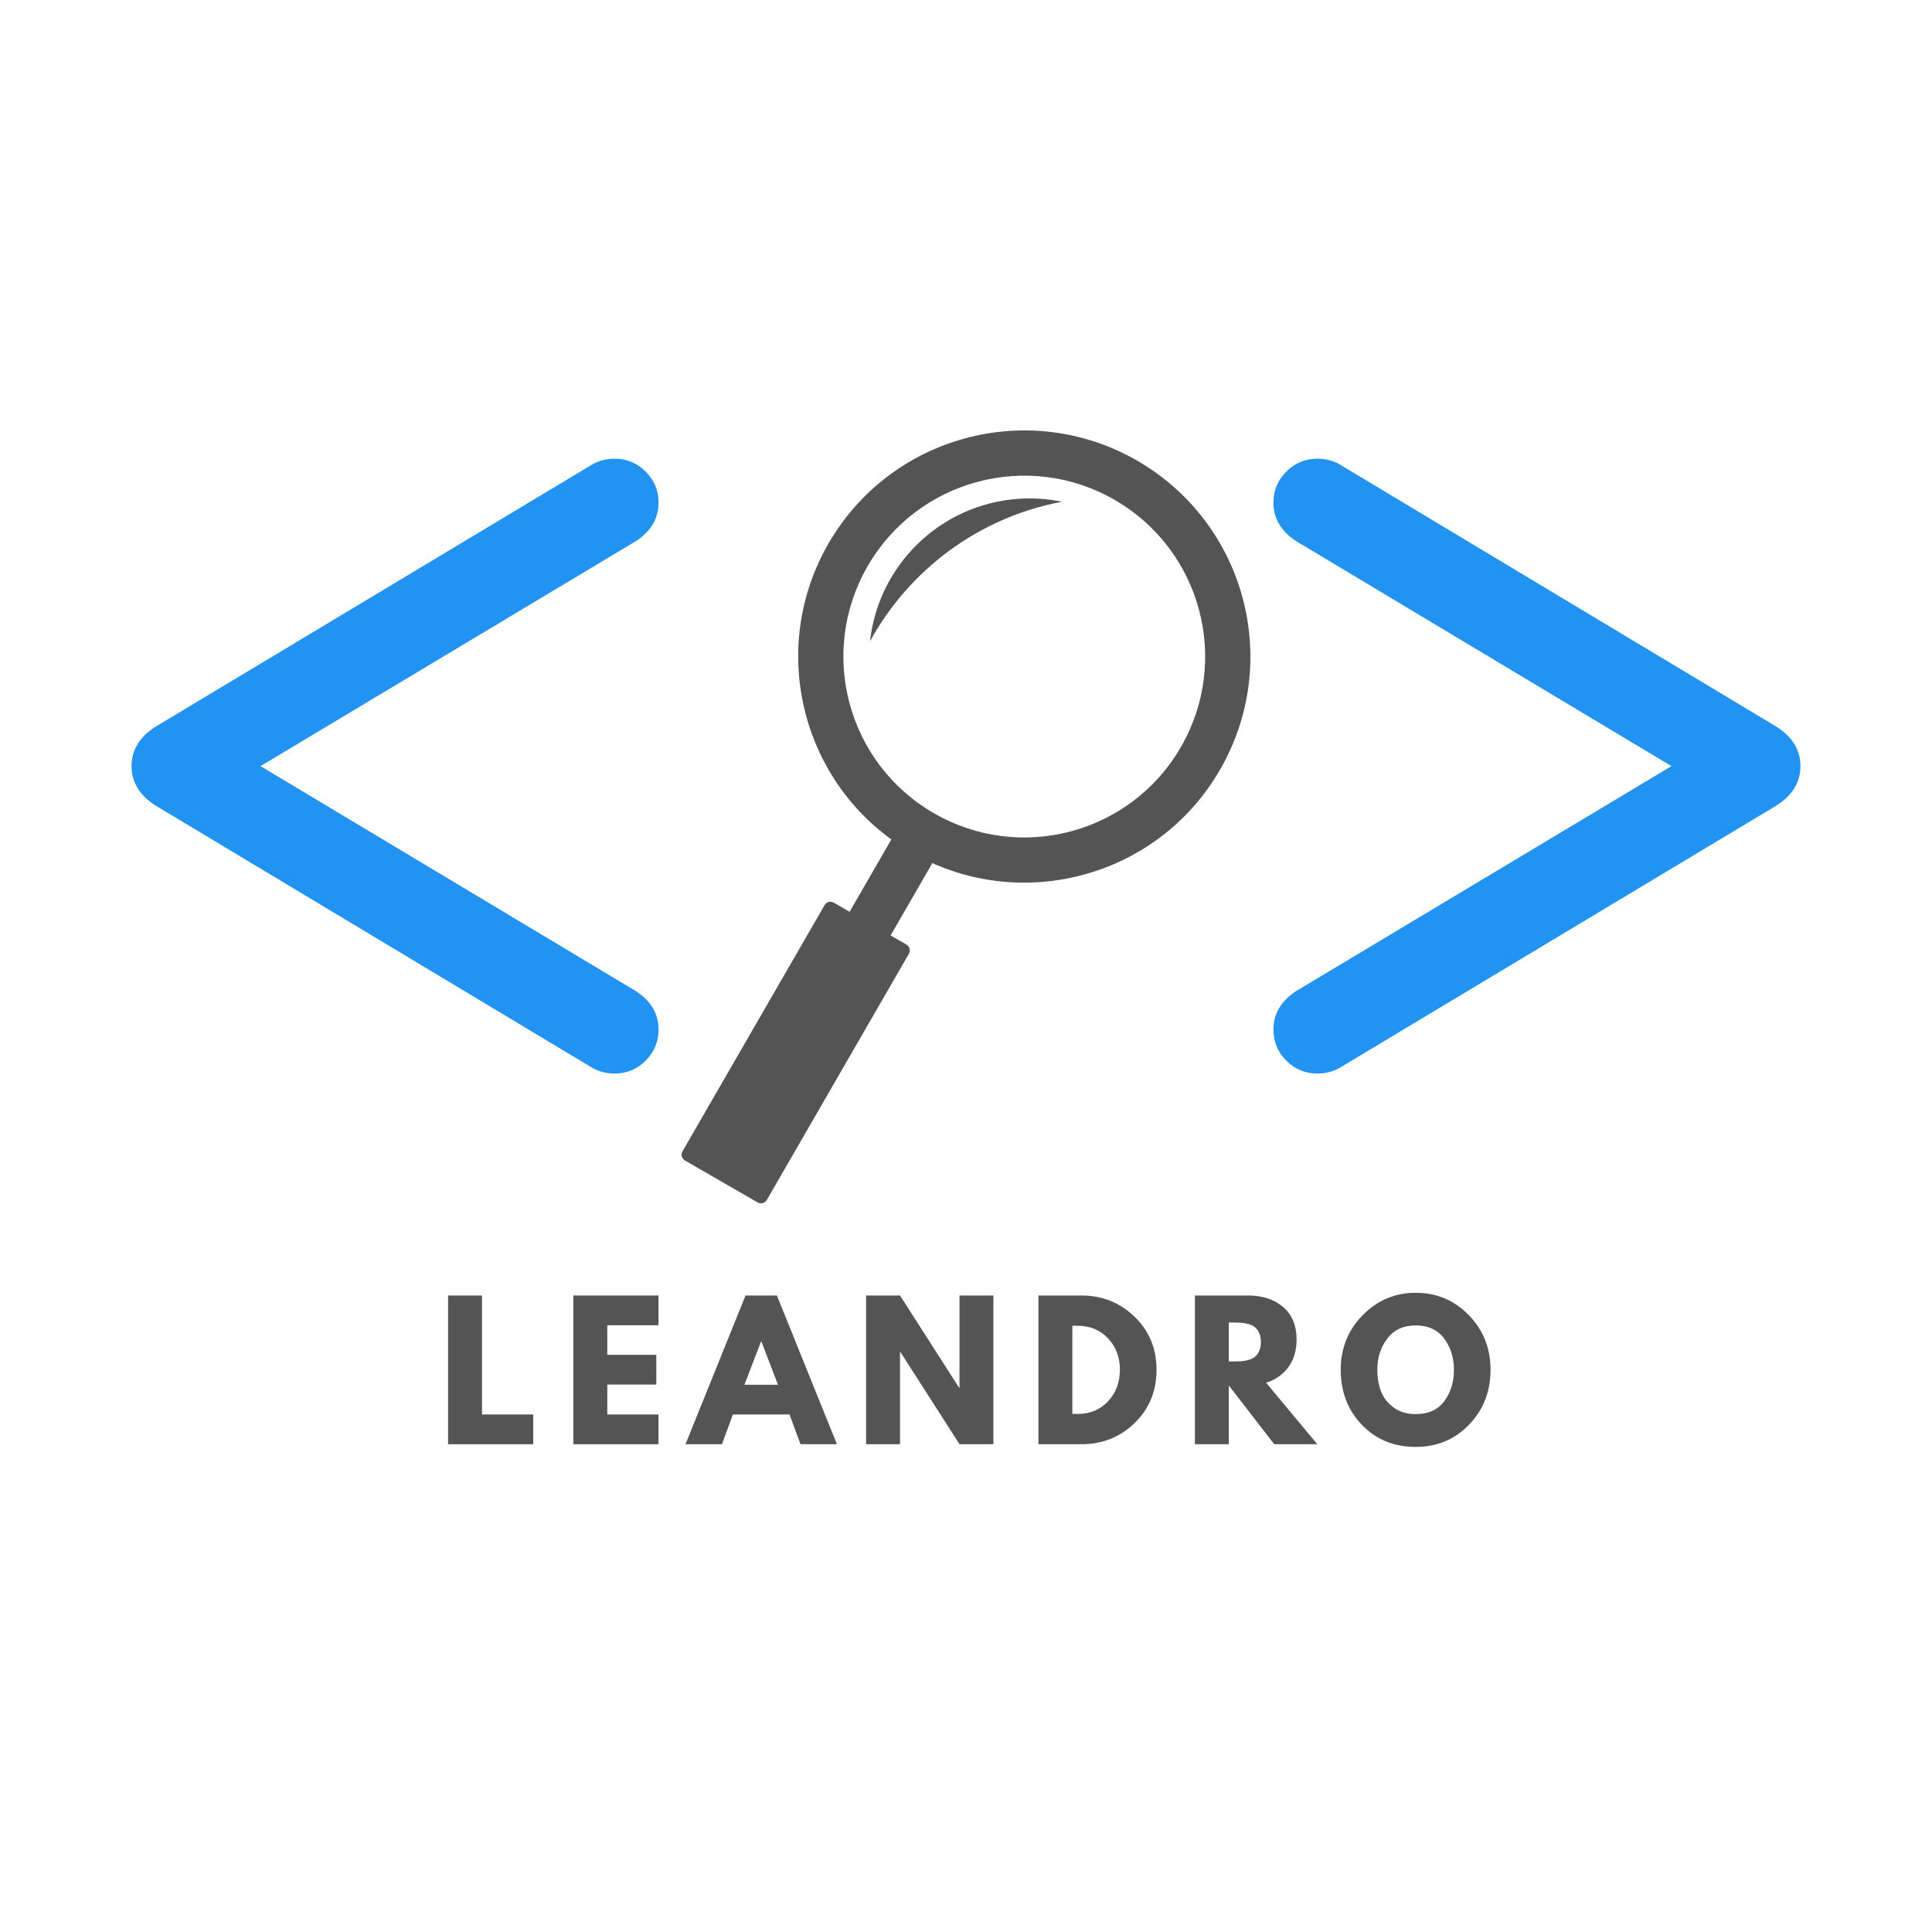
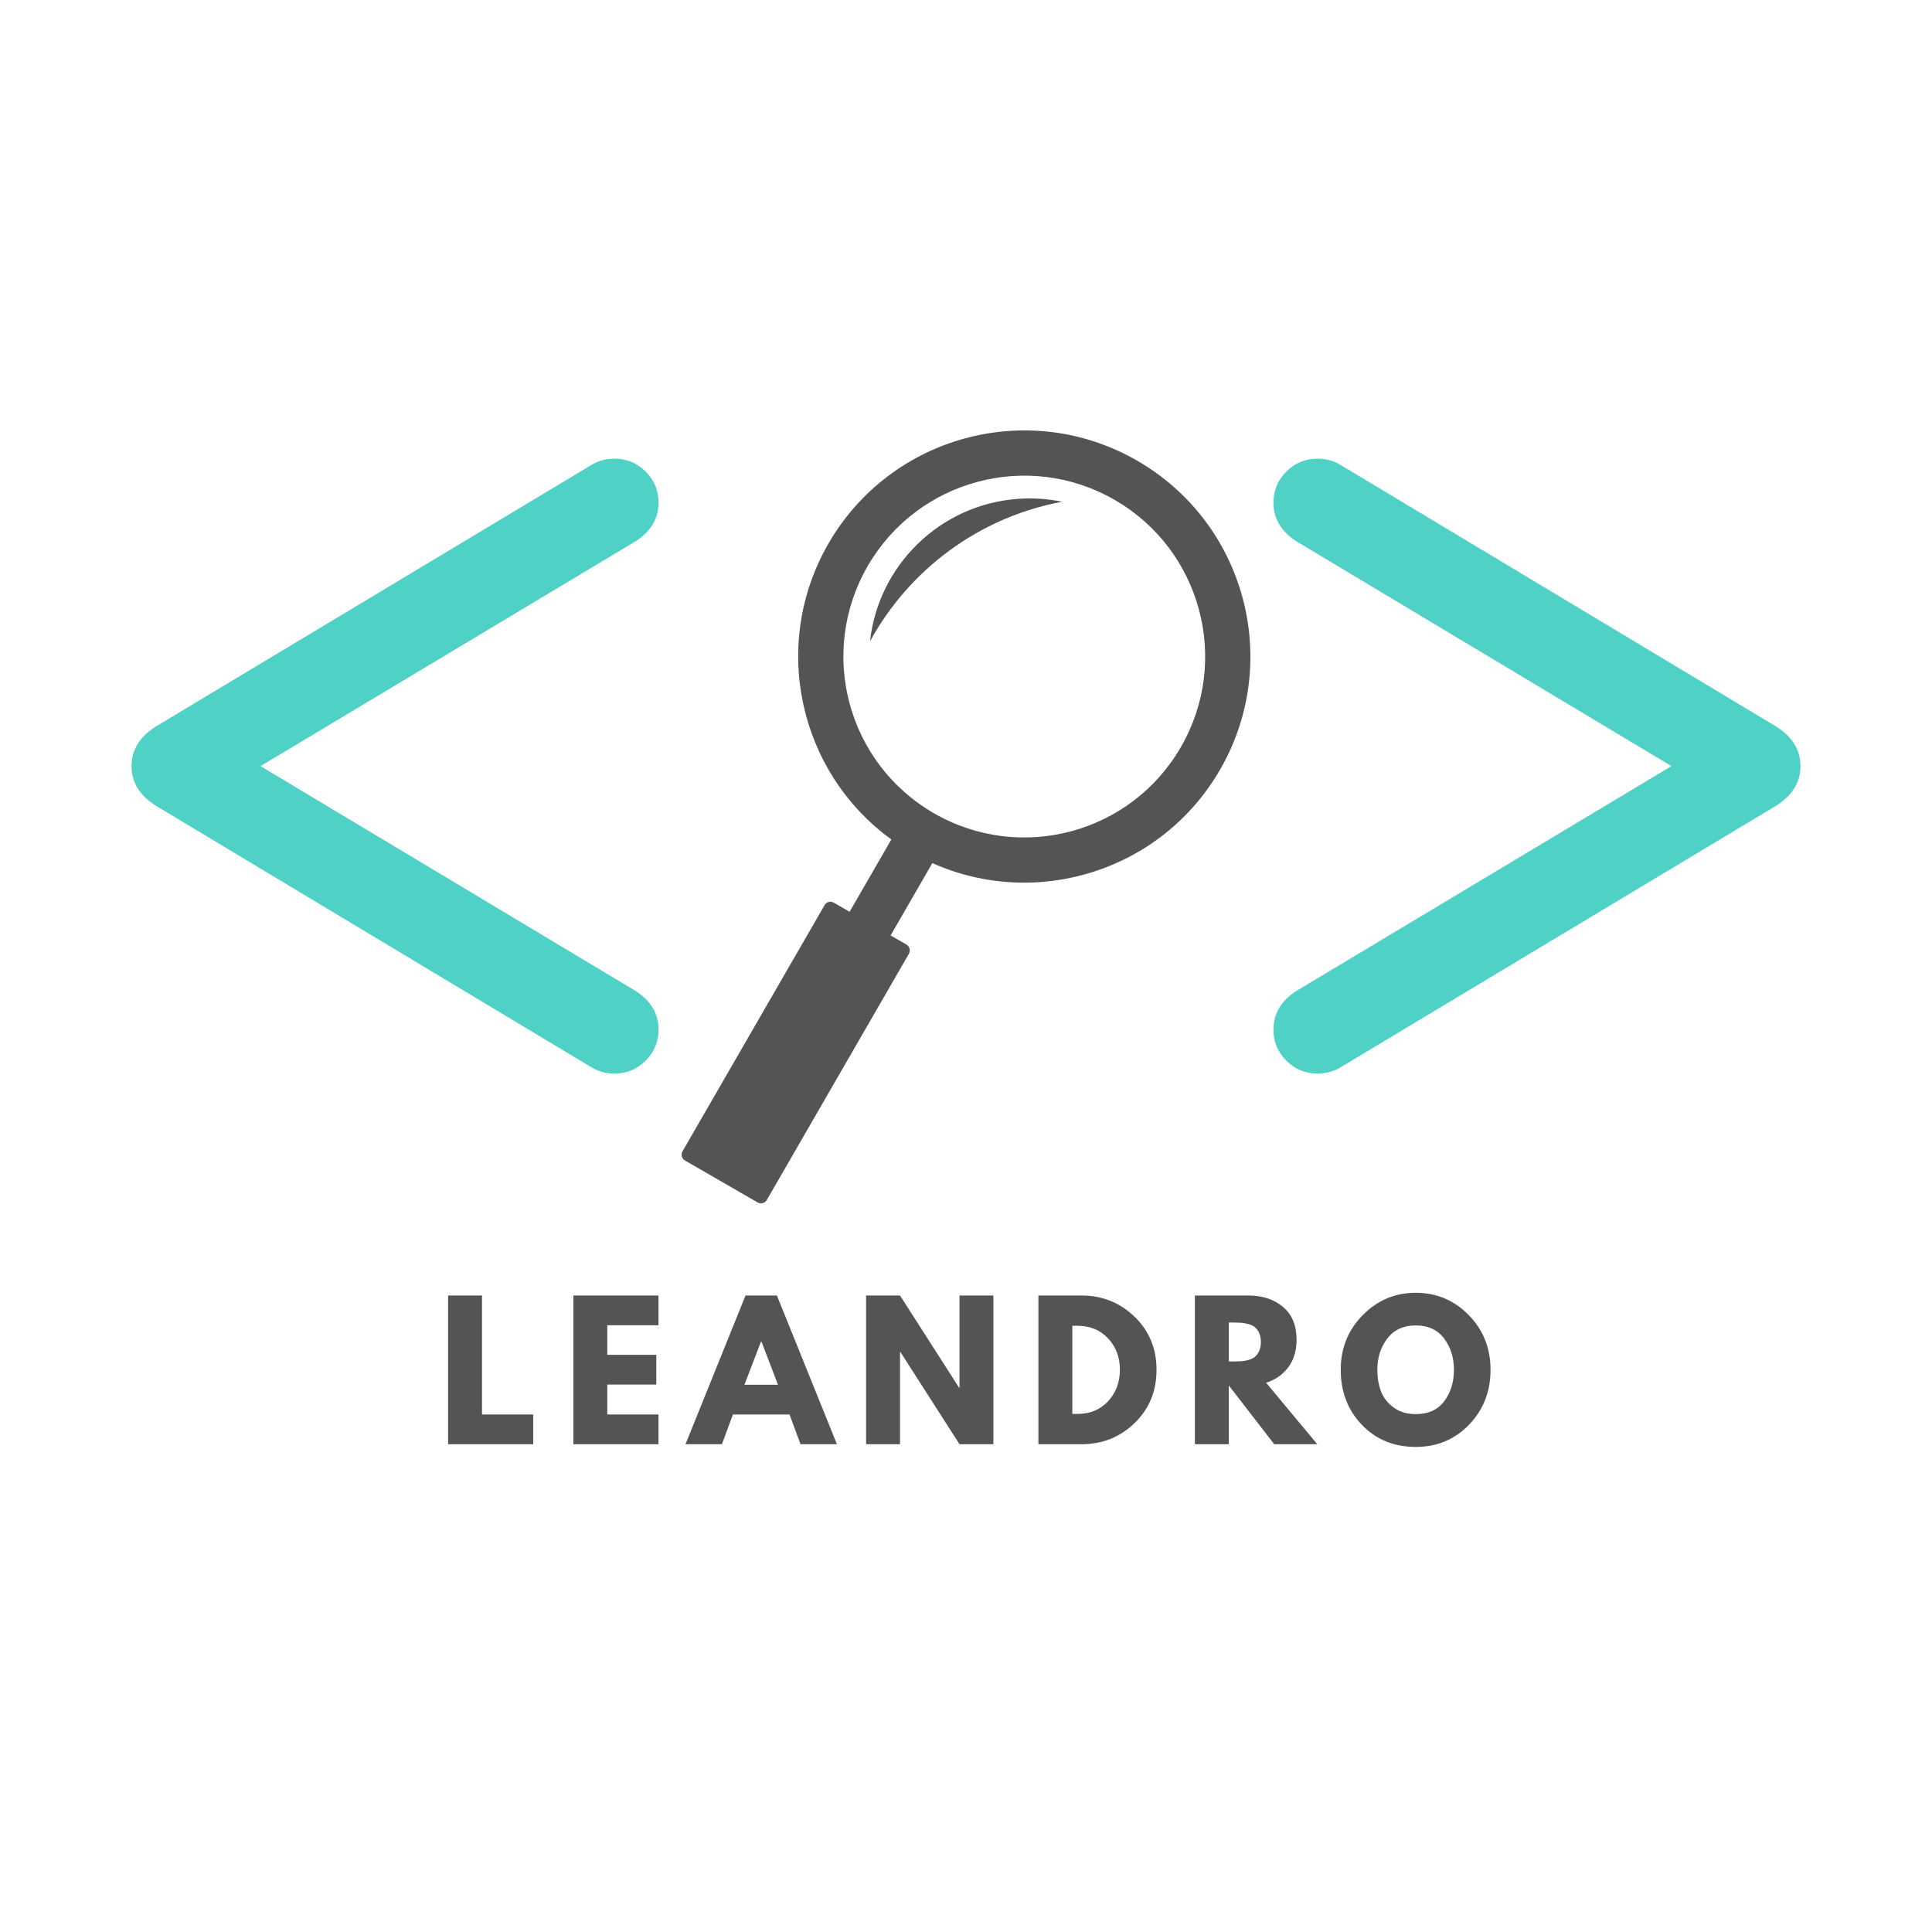
<svg xmlns="http://www.w3.org/2000/svg" width="2000" zoomAndPan="magnify" viewBox="0 0 1500 1500" height="2000" preserveAspectRatio="xMidYMid meet" version="1.0">
  <defs>
    <g />
-     <clipPath id="c569e08973">
+     <clipPath id="3e5cde11ad">
      <path d="M 102.117 356 L 512 356 L 512 834 L 102.117 834 Z M 102.117 356 " clip-rule="nonzero" />
    </clipPath>
-     <clipPath id="1d34b002e4">
+     <clipPath id="5f53c107c1">
      <path d="M 529 334.18 L 971 334.18 L 971 934.258 L 529 934.258 Z M 529 334.18 " clip-rule="nonzero" />
    </clipPath>
-     <clipPath id="3ab931b364">
+     <clipPath id="6beae697e3">
      <rect x="0" width="843" y="0" height="178" />
    </clipPath>
  </defs>
-   <g clip-path="url(#c569e08973)">
-     <path fill="#2393f1" d="M 120.875 564.129 L 460.164 360.387 C 465.27 357.547 470.957 356.121 477.211 356.121 C 486.586 356.121 494.609 359.465 501.285 366.137 C 507.965 372.82 511.309 380.844 511.309 390.227 C 511.309 402.441 505.48 412.391 493.828 420.059 L 202.285 594.816 L 493.828 769.566 C 505.48 777.242 511.309 787.188 511.309 799.406 C 511.309 808.789 507.965 816.805 501.285 823.488 C 494.609 830.168 486.586 833.504 477.211 833.504 C 470.957 833.504 465.27 832.086 460.164 829.246 L 120.875 625.5 C 108.371 617.543 102.117 607.312 102.117 594.816 C 102.117 582.309 108.371 572.082 120.875 564.129 " fill-opacity="1" fill-rule="nonzero" />
+   <g clip-path="url(#3e5cde11ad)">
+     <path fill="#4fd1c5" d="M 120.875 564.129 L 460.164 360.387 C 465.27 357.547 470.957 356.121 477.211 356.121 C 486.586 356.121 494.609 359.465 501.285 366.137 C 507.965 372.82 511.309 380.844 511.309 390.227 C 511.309 402.441 505.48 412.391 493.828 420.059 L 202.285 594.816 L 493.828 769.566 C 505.48 777.242 511.309 787.188 511.309 799.406 C 511.309 808.789 507.965 816.805 501.285 823.488 C 494.609 830.168 486.586 833.504 477.211 833.504 C 470.957 833.504 465.27 832.086 460.164 829.246 L 120.875 625.5 C 108.371 617.543 102.117 607.312 102.117 594.816 C 102.117 582.309 108.371 572.082 120.875 564.129 " fill-opacity="1" fill-rule="nonzero" />
  </g>
-   <path fill="#2393f1" d="M 1397.871 594.816 C 1397.871 607.312 1391.621 617.543 1379.113 625.5 L 1039.828 829.246 C 1034.719 832.086 1029.039 833.504 1022.785 833.504 C 1013.406 833.504 1005.383 830.168 998.703 823.488 C 992.023 816.805 988.691 808.789 988.691 799.406 C 988.691 787.188 994.512 777.242 1006.16 769.566 L 1297.707 594.816 L 1006.16 420.059 C 994.512 412.391 988.691 402.441 988.691 390.227 C 988.691 380.844 992.023 372.82 998.703 366.137 C 1005.383 359.465 1013.406 356.121 1022.785 356.121 C 1029.039 356.121 1034.719 357.547 1039.828 360.387 L 1379.113 564.129 C 1391.621 572.082 1397.871 582.309 1397.871 594.816 " fill-opacity="1" fill-rule="nonzero" />
-   <g clip-path="url(#1d34b002e4)">
+   <path fill="#4fd1c5" d="M 1397.871 594.816 C 1397.871 607.312 1391.621 617.543 1379.113 625.5 L 1039.828 829.246 C 1034.719 832.086 1029.039 833.504 1022.785 833.504 C 1013.406 833.504 1005.383 830.168 998.703 823.488 C 992.023 816.805 988.691 808.789 988.691 799.406 C 988.691 787.188 994.512 777.242 1006.16 769.566 L 1297.707 594.816 L 1006.16 420.059 C 994.512 412.391 988.691 402.441 988.691 390.227 C 988.691 380.844 992.023 372.82 998.703 366.137 C 1005.383 359.465 1013.406 356.121 1022.785 356.121 C 1029.039 356.121 1034.719 357.547 1039.828 360.387 L 1379.113 564.129 C 1391.621 572.082 1397.871 582.309 1397.871 594.816 " fill-opacity="1" fill-rule="nonzero" />
+   <g clip-path="url(#5f53c107c1)">
    <path fill="#545454" d="M 916.852 579.977 C 878.109 647.152 792.234 670.16 725.051 631.367 C 657.863 592.578 634.852 506.707 673.645 439.52 C 712.445 372.375 798.32 349.367 865.453 388.125 C 932.637 426.918 955.645 512.789 916.852 579.977 Z M 883.004 357.719 C 882.949 357.688 882.906 357.699 882.836 357.621 C 798.914 309.281 691.688 338.109 643.238 421.965 C 597.875 500.598 620.207 599.645 692.047 651.742 L 659.617 707.914 L 647.32 700.816 C 644.848 699.355 641.629 700.215 640.223 702.719 L 529.898 893.871 C 528.434 896.34 529.293 899.559 531.754 900.977 L 588.211 933.57 C 590.668 934.992 593.887 934.129 595.352 931.656 L 705.672 740.508 C 707.082 738.004 706.23 734.832 703.762 733.363 L 691.465 726.266 L 715.988 683.785 L 723.852 670.102 C 804.945 706.301 901.93 676.109 947.262 597.531 C 995.73 513.574 966.973 406.234 883.004 357.719 " fill-opacity="1" fill-rule="nonzero" />
  </g>
  <path fill="#545454" d="M 824.508 389.551 C 759.562 401.738 705.711 442.664 675.48 497.883 C 681.926 439.262 729.426 391.746 790.363 387.305 C 802.09 386.453 813.551 387.289 824.508 389.551 " fill-opacity="1" fill-rule="nonzero" />
  <g transform="matrix(1, 0, 0, 1, 337, 994)">
-     <g clip-path="url(#3ab931b364)">
+     <g clip-path="url(#6beae697e3)">
      <g fill="#545454" fill-opacity="1">
        <g transform="translate(2.508166, 127.2936)">
          <g>
            <path d="M 34.719 -115.469 L 34.719 -23.094 L 74.469 -23.094 L 74.469 0 L 8.391 0 L 8.391 -115.469 Z M 34.719 -115.469 " />
          </g>
        </g>
      </g>
      <g fill="#545454" fill-opacity="1">
        <g transform="translate(99.77407, 127.2936)">
          <g>
            <path d="M 74.469 -115.469 L 74.469 -92.375 L 34.719 -92.375 L 34.719 -69.422 L 72.781 -69.422 L 72.781 -46.328 L 34.719 -46.328 L 34.719 -23.094 L 74.469 -23.094 L 74.469 0 L 8.391 0 L 8.391 -115.469 Z M 74.469 -115.469 " />
          </g>
        </g>
      </g>
      <g fill="#545454" fill-opacity="1">
        <g transform="translate(199.1391, 127.2936)">
          <g>
            <path d="M 67.047 -115.469 L 113.656 0 L 85.375 0 L 76.844 -23.094 L 32.891 -23.094 L 24.359 0 L -3.922 0 L 42.688 -115.469 Z M 67.891 -46.188 L 55 -79.781 L 54.734 -79.781 L 41.844 -46.188 Z M 67.891 -46.188 " />
          </g>
        </g>
      </g>
      <g fill="#545454" fill-opacity="1">
        <g transform="translate(327.0519, 127.2936)">
          <g>
            <path d="M 34.719 -71.656 L 34.719 0 L 8.391 0 L 8.391 -115.469 L 34.719 -115.469 L 80.625 -43.812 L 80.906 -43.812 L 80.906 -115.469 L 107.219 -115.469 L 107.219 0 L 80.906 0 L 34.984 -71.656 Z M 34.719 -71.656 " />
          </g>
        </g>
      </g>
      <g fill="#545454" fill-opacity="1">
        <g transform="translate(460.8421, 127.2936)">
          <g>
            <path d="M 8.391 -115.469 L 41.844 -115.469 C 57.895 -115.469 71.613 -109.984 83 -99.016 C 94.383 -88.055 100.078 -74.32 100.078 -57.812 C 100.078 -41.195 94.406 -27.406 83.062 -16.438 C 71.727 -5.477 57.988 0 41.844 0 L 8.391 0 Z M 34.719 -23.516 L 38.766 -23.516 C 48.379 -23.516 56.242 -26.754 62.359 -33.234 C 68.473 -39.723 71.57 -47.867 71.656 -57.672 C 71.656 -67.461 68.598 -75.625 62.484 -82.156 C 56.379 -88.688 48.473 -91.953 38.766 -91.953 L 34.719 -91.953 Z M 34.719 -23.516 " />
          </g>
        </g>
      </g>
      <g fill="#545454" fill-opacity="1">
        <g transform="translate(582.3177, 127.2936)">
          <g>
            <path d="M 8.391 -115.469 L 49.688 -115.469 C 60.789 -115.469 69.844 -112.504 76.844 -106.578 C 83.844 -100.66 87.344 -92.195 87.344 -81.188 C 87.344 -72.688 85.219 -65.566 80.969 -59.828 C 76.727 -54.098 70.969 -50.066 63.688 -47.734 L 103.438 0 L 69.984 0 L 34.719 -45.625 L 34.719 0 L 8.391 0 Z M 34.719 -64.25 L 37.797 -64.25 C 40.223 -64.25 42.273 -64.297 43.953 -64.391 C 45.629 -64.484 47.539 -64.805 49.688 -65.359 C 51.832 -65.922 53.555 -66.711 54.859 -67.734 C 56.172 -68.766 57.289 -70.258 58.219 -72.219 C 59.156 -74.176 59.625 -76.555 59.625 -79.359 C 59.625 -82.16 59.156 -84.539 58.219 -86.5 C 57.289 -88.457 56.172 -89.945 54.859 -90.969 C 53.555 -92 51.832 -92.797 49.688 -93.359 C 47.539 -93.922 45.629 -94.25 43.953 -94.344 C 42.273 -94.438 40.223 -94.484 37.797 -94.484 L 34.719 -94.484 Z M 34.719 -64.25 " />
          </g>
        </g>
      </g>
      <g fill="#545454" fill-opacity="1">
        <g transform="translate(700.7146, 127.2936)">
          <g>
            <path d="M 3.219 -57.812 C 3.219 -74.508 8.91 -88.645 20.297 -100.219 C 31.68 -111.789 45.398 -117.578 61.453 -117.578 C 77.586 -117.578 91.301 -111.812 102.594 -100.281 C 113.883 -88.758 119.531 -74.602 119.531 -57.812 C 119.531 -40.914 113.977 -26.707 102.875 -15.188 C 91.77 -3.664 77.961 2.094 61.453 2.094 C 44.555 2.094 30.625 -3.617 19.656 -15.047 C 8.695 -26.473 3.219 -40.727 3.219 -57.812 Z M 31.641 -57.812 C 31.641 -51.738 32.57 -46.207 34.438 -41.219 C 36.301 -36.227 39.566 -32.004 44.234 -28.547 C 48.898 -25.098 54.641 -23.375 61.453 -23.375 C 71.242 -23.375 78.633 -26.734 83.625 -33.453 C 88.625 -40.172 91.125 -48.289 91.125 -57.812 C 91.125 -67.227 88.578 -75.316 83.484 -82.078 C 78.398 -88.848 71.055 -92.234 61.453 -92.234 C 51.93 -92.234 44.582 -88.848 39.406 -82.078 C 34.227 -75.316 31.641 -67.227 31.641 -57.812 Z M 31.641 -57.812 " />
          </g>
        </g>
      </g>
    </g>
  </g>
</svg>
